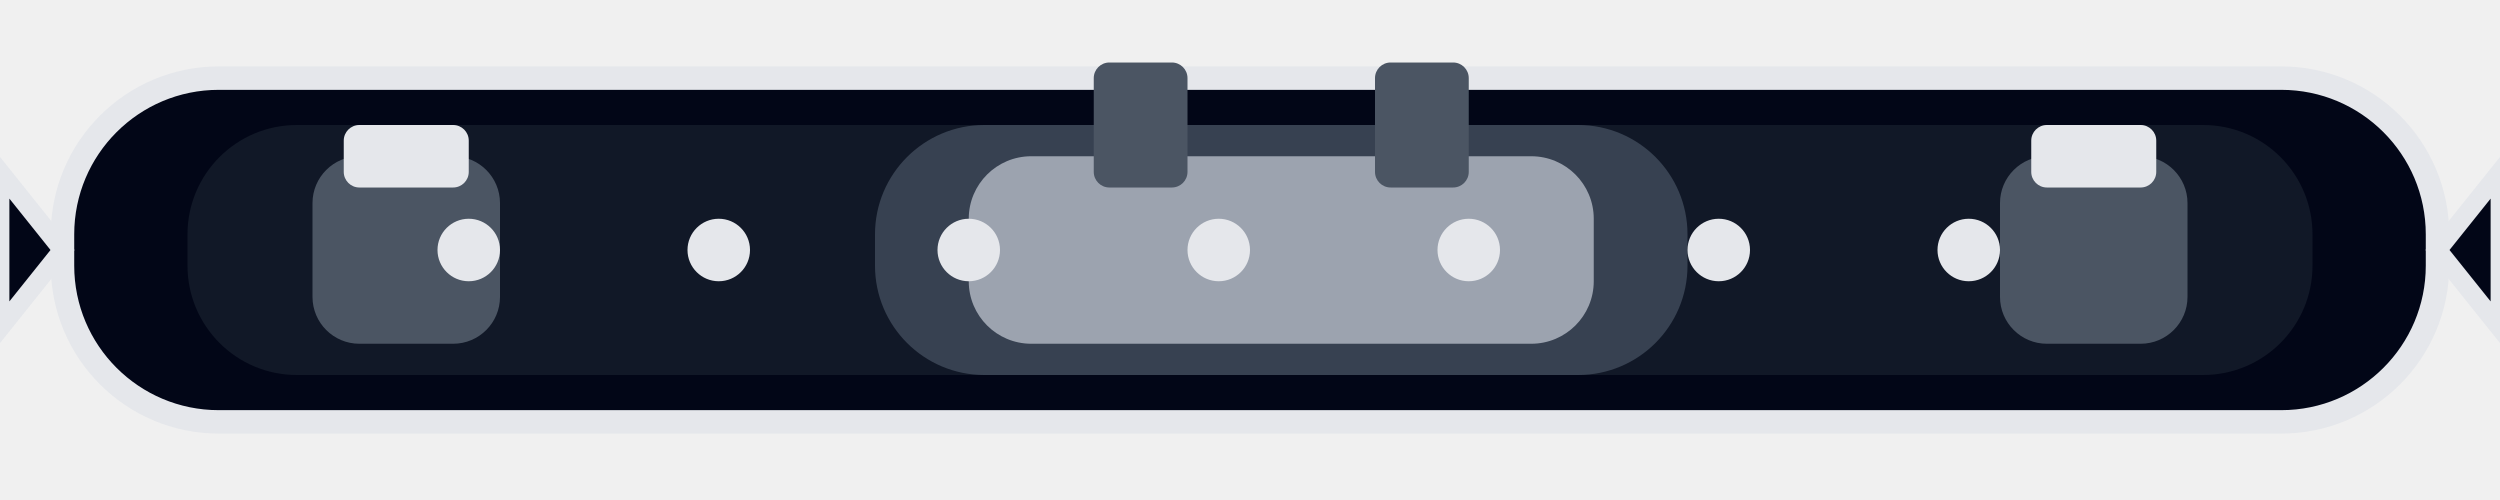
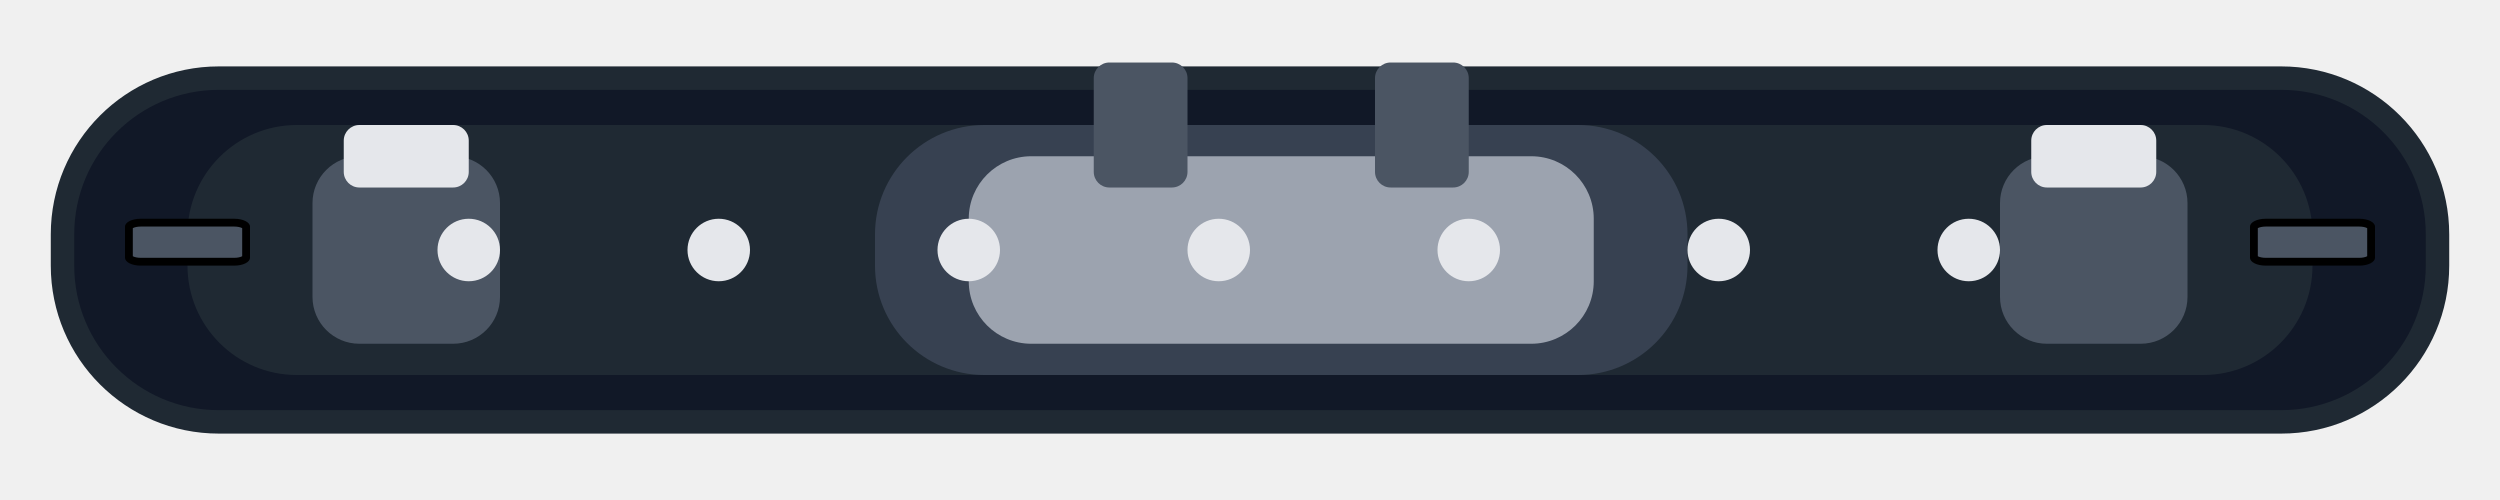
- <svg xmlns="http://www.w3.org/2000/svg" width="160" height="32" viewBox="0 0 160 32">
-   <rect x="0" y="0" width="160" height="32" fill="none" />
-   <rect x="4" y="5" width="152" height="22" rx="10" ry="10" fill="#020617" stroke="#e5e7eb" stroke-width="1.5" />
-   <path d="M4 16 L0 11 L0 21 Z" fill="#020617" stroke="#e5e7eb" stroke-width="1.2" />
-   <path d="M156 16 L160 11 L160 21 Z" fill="#020617" stroke="#e5e7eb" stroke-width="1.2" />
-   <rect x="12" y="8" width="136" height="16" rx="7" ry="7" fill="#111827" />
-   <rect x="56" y="8" width="52" height="16" rx="7" ry="7" fill="#374151" />
-   <rect x="62" y="10" width="40" height="12" rx="4" ry="4" fill="#9ca3af" />
-   <rect x="70" y="4" width="6" height="8" rx="1" ry="1" fill="#4b5563" />
-   <rect x="88" y="4" width="6" height="8" rx="1" ry="1" fill="#4b5563" />
-   <rect x="20" y="10" width="12" height="12" rx="3" ry="3" fill="#4b5563" />
-   <rect x="22" y="8" width="8" height="4" rx="1" ry="1" fill="#e5e7eb" />
-   <rect x="128" y="10" width="12" height="12" rx="3" ry="3" fill="#4b5563" />
-   <rect x="130" y="8" width="8" height="4" rx="1" ry="1" fill="#e5e7eb" />
-   <circle cx="30" cy="16" r="2" fill="#e5e7eb" />
-   <circle cx="46" cy="16" r="2" fill="#e5e7eb" />
-   <circle cx="62" cy="16" r="2" fill="#e5e7eb" />
-   <circle cx="78" cy="16" r="2" fill="#e5e7eb" />
-   <circle cx="94" cy="16" r="2" fill="#e5e7eb" />
-   <circle cx="110" cy="16" r="2" fill="#e5e7eb" />
-   <circle cx="126" cy="16" r="2" fill="#e5e7eb" />
+ <svg xmlns="http://www.w3.org/2000/svg" width="160" height="32" viewBox="0 0 160 32" fill="none">
+   <g clip-path="url(#clip0_1_402)">
+     <path d="M146 5H14C8.477 5 4 9.477 4 15V17C4 22.523 8.477 27 14 27H146C151.523 27 156 22.523 156 17V15C156 9.477 151.523 5 146 5Z" fill="#111827" stroke="#1F2933" stroke-width="1.5" />
+     <path d="M141 8H19C15.134 8 12 11.134 12 15V17C12 20.866 15.134 24 19 24H141C144.866 24 148 20.866 148 17V15C148 11.134 144.866 8 141 8Z" fill="#1F2933" />
+     <path d="M101 8H63C59.134 8 56 11.134 56 15V17C56 20.866 59.134 24 63 24H101C104.866 24 108 20.866 108 17V15C108 11.134 104.866 8 101 8Z" fill="#374151" />
+     <path d="M98 10H66C63.791 10 62 11.791 62 14V18C62 20.209 63.791 22 66 22H98C100.209 22 102 20.209 102 18V14C102 11.791 100.209 10 98 10Z" fill="#9CA3AF" />
+     <path d="M75 4H71C70.448 4 70 4.448 70 5V11C70 11.552 70.448 12 71 12H75C75.552 12 76 11.552 76 11V5C76 4.448 75.552 4 75 4Z" fill="#4B5563" />
+     <path d="M93 4H89C88.448 4 88 4.448 88 5V11C88 11.552 88.448 12 89 12H93C93.552 12 94 11.552 94 11V5C94 4.448 93.552 4 93 4Z" fill="#4B5563" />
+     <path d="M29 10H23C21.343 10 20 11.343 20 13V19C20 20.657 21.343 22 23 22H29C30.657 22 32 20.657 32 19V13C32 11.343 30.657 10 29 10Z" fill="#4B5563" />
+     <path d="M29 8H23C22.448 8 22 8.448 22 9V11C22 11.552 22.448 12 23 12H29C29.552 12 30 11.552 30 11V9C30 8.448 29.552 8 29 8Z" fill="#E5E7EB" />
+     <path d="M137 10H131C129.343 10 128 11.343 128 13V19C128 20.657 129.343 22 131 22H137C138.657 22 140 20.657 140 19V13C140 11.343 138.657 10 137 10Z" fill="#4B5563" />
+     <path d="M137 8H131C130.448 8 130 8.448 130 9V11C130 11.552 130.448 12 131 12H137C137.552 12 138 11.552 138 11V9C138 8.448 137.552 8 137 8Z" fill="#E5E7EB" />
+     <path d="M30 18C31.105 18 32 17.105 32 16C32 14.895 31.105 14 30 14C28.895 14 28 14.895 28 16C28 17.105 28.895 18 30 18Z" fill="#E5E7EB" />
+     <path d="M46 18C47.105 18 48 17.105 48 16C48 14.895 47.105 14 46 14C44.895 14 44 14.895 44 16C44 17.105 44.895 18 46 18Z" fill="#E5E7EB" />
+     <path d="M62 18C63.105 18 64 17.105 64 16C64 14.895 63.105 14 62 14C60.895 14 60 14.895 60 16C60 17.105 60.895 18 62 18Z" fill="#E5E7EB" />
+     <path d="M78 18C79.105 18 80 17.105 80 16C80 14.895 79.105 14 78 14C76.895 14 76 14.895 76 16C76 17.105 76.895 18 78 18Z" fill="#E5E7EB" />
+     <path d="M94 18C95.105 18 96 17.105 96 16C96 14.895 95.105 14 94 14C92.895 14 92 14.895 92 16C92 17.105 92.895 18 94 18Z" fill="#E5E7EB" />
+     <path d="M110 18C111.105 18 112 17.105 112 16C112 14.895 111.105 14 110 14C108.895 14 108 14.895 108 16C108 17.105 108.895 18 110 18Z" fill="#E5E7EB" />
+     <path d="M126 18C127.105 18 128 17.105 128 16C128 14.895 127.105 14 126 14C124.895 14 124 14.895 124 16C124 17.105 124.895 18 126 18Z" fill="#E5E7EB" />
+     <path d="M144.25 16.501C144.25 16.502 144.251 16.503 144.252 16.506C144.254 16.511 144.259 16.52 144.27 16.533C144.292 16.56 144.335 16.595 144.404 16.63C144.544 16.7 144.754 16.75 145 16.75H151C151.246 16.75 151.456 16.7 151.596 16.63C151.665 16.595 151.708 16.56 151.73 16.533C151.741 16.52 151.746 16.511 151.748 16.506C151.749 16.503 151.75 16.502 151.75 16.501V14.499C151.75 14.498 151.749 14.496 151.748 14.494C151.746 14.489 151.741 14.48 151.73 14.467C151.708 14.44 151.665 14.405 151.596 14.37C151.456 14.3 151.246 14.25 151 14.25H145C144.754 14.25 144.544 14.3 144.404 14.37C144.335 14.405 144.292 14.44 144.27 14.467C144.259 14.48 144.254 14.489 144.252 14.494C144.251 14.496 144.25 14.498 144.25 14.499V16.501Z" fill="#4B5563" stroke="black" stroke-width="0.5" />
+     <path d="M8.25 16.501C8.25 16.502 8.251 16.503 8.252 16.506C8.254 16.511 8.259 16.52 8.27 16.533C8.292 16.56 8.335 16.595 8.404 16.63C8.544 16.7 8.754 16.75 9 16.75H15C15.246 16.75 15.456 16.7 15.596 16.63C15.665 16.595 15.708 16.56 15.73 16.533C15.741 16.52 15.746 16.511 15.748 16.506C15.749 16.503 15.75 16.502 15.75 16.501V14.499C15.75 14.498 15.749 14.496 15.748 14.494C15.746 14.489 15.741 14.48 15.73 14.467C15.708 14.44 15.665 14.405 15.596 14.37C15.456 14.3 15.246 14.25 15 14.25H9C8.754 14.25 8.544 14.3 8.404 14.37C8.335 14.405 8.292 14.44 8.27 14.467C8.259 14.48 8.254 14.489 8.252 14.494C8.251 14.496 8.25 14.498 8.25 14.499V16.501Z" fill="#4B5563" stroke="black" stroke-width="0.5" />
+   </g>
+   <defs>
+     <clipPath id="clip0_1_402">
+       <rect width="160" height="32" fill="white" />
+     </clipPath>
+   </defs>
</svg>
